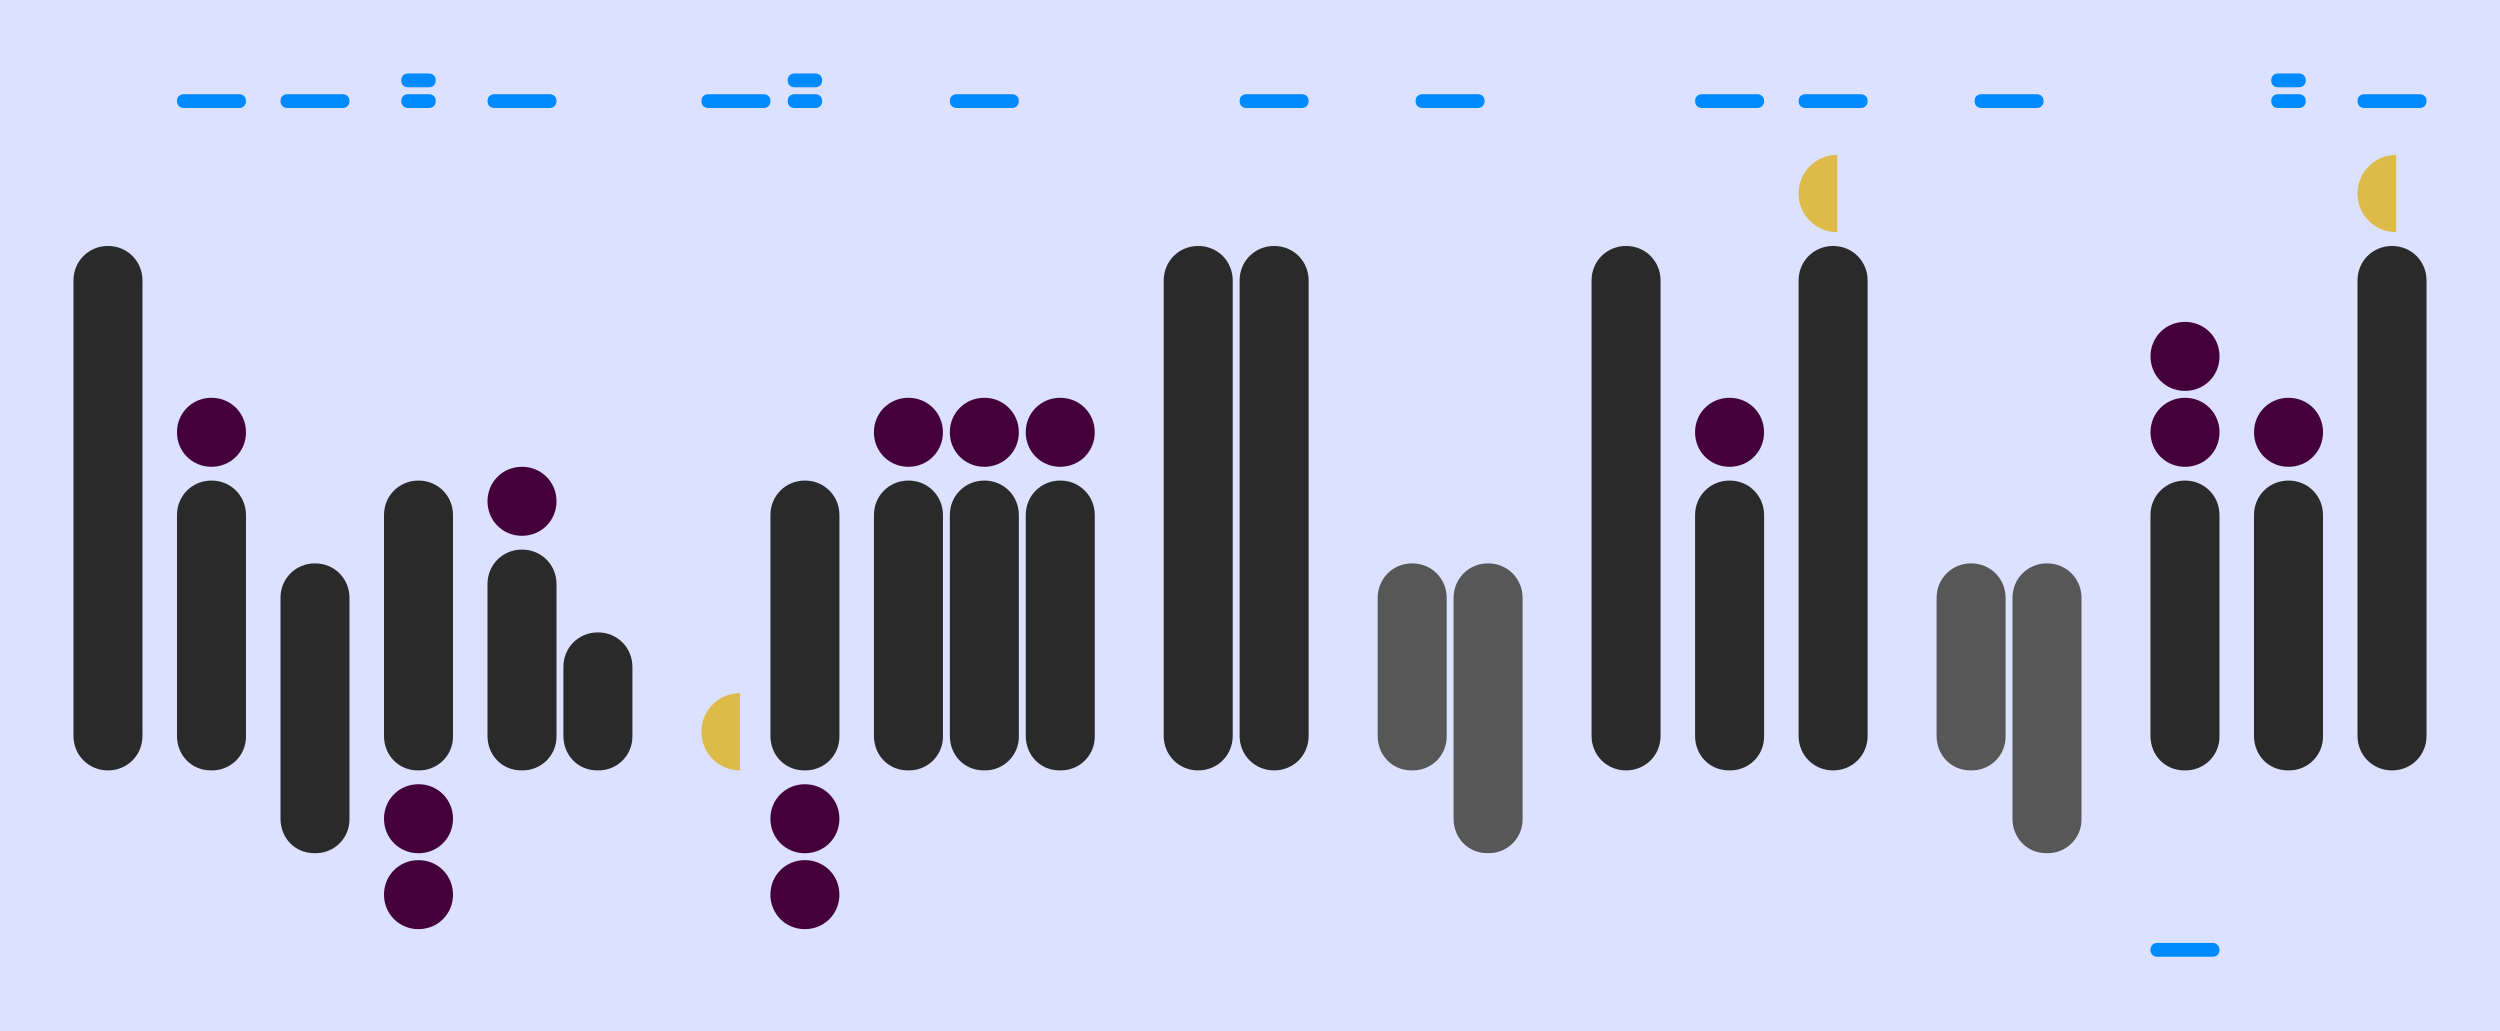
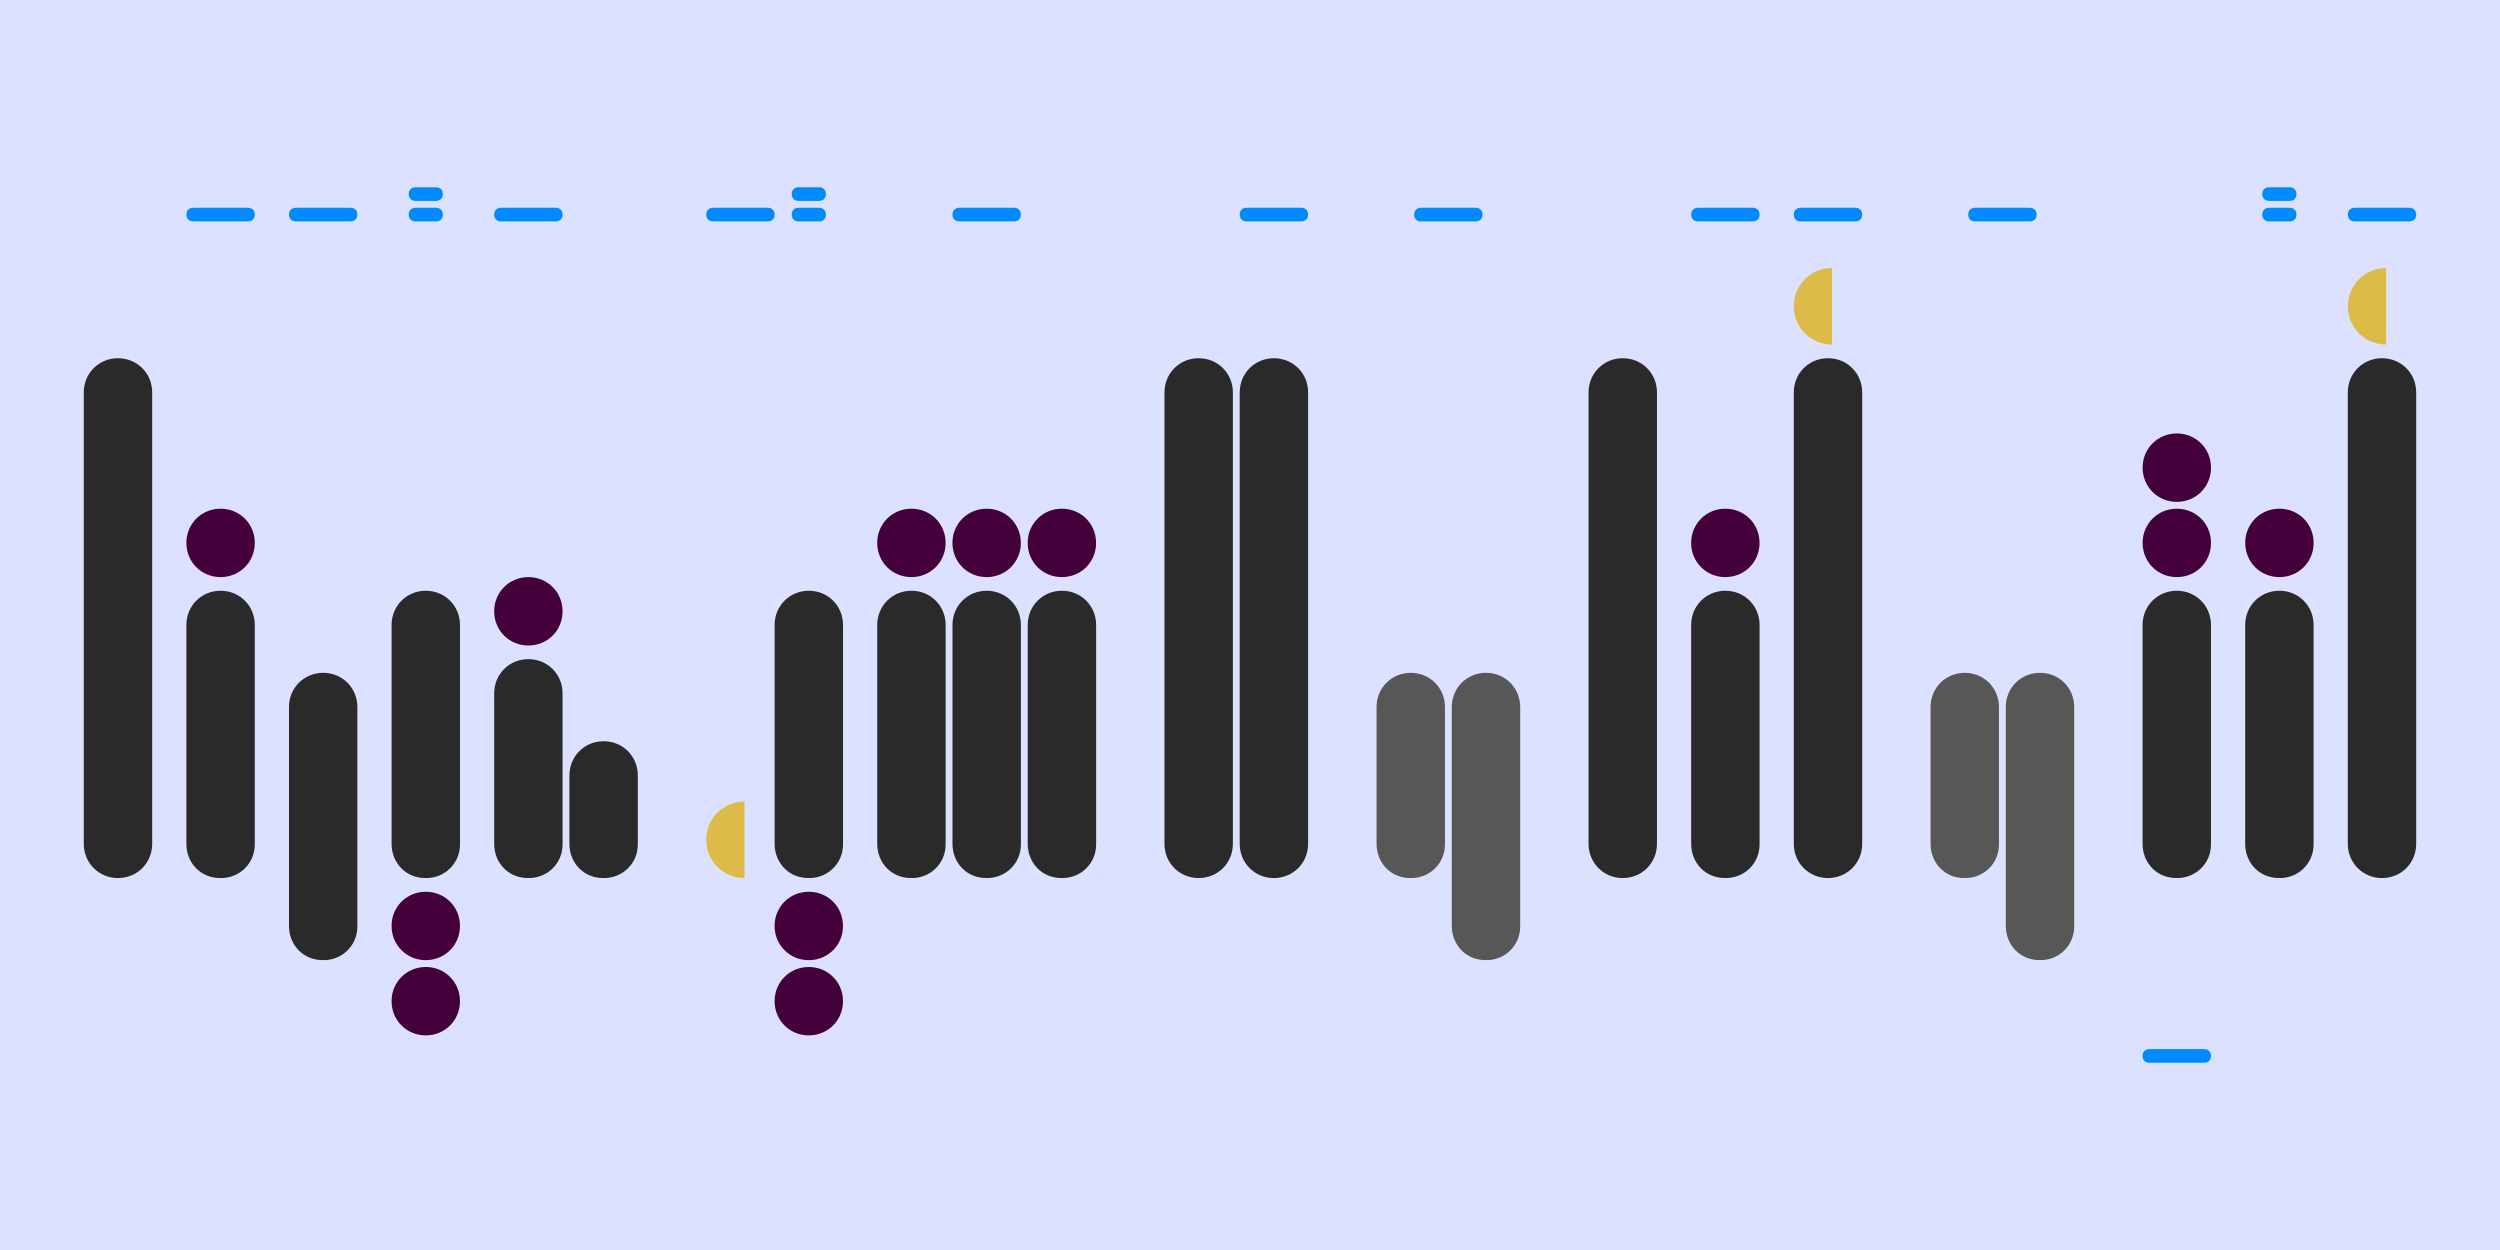
- <svg xmlns="http://www.w3.org/2000/svg" version="1.1" viewBox="0 0 340.26 140.21">
-   <rect x="-14.789" y="-18.939" width="356.54" height="169.17" fill="#dbe1ff" style="paint-order:markers fill stroke" />
-   <path d="m330.26 100.16v-61.986c0-2.63-2.066-4.696-4.696-4.696s-4.696 2.066-4.696 4.696v61.986c0 2.63 2.066 4.696 4.696 4.696s4.696-2.066 4.696-4.696z" fill="#2a2a2a" />
-   <path d="m326.13 31.601v-10.519c-2.911 0-5.259 2.348-5.259 5.259s2.348 5.259 5.259 5.259z" fill="#dcbb48" />
-   <path d="m329.32 12.818h-7.513c-0.564 0-0.939 0.376-0.939 0.939 0 0.564 0.376 0.939 0.939 0.939h7.513c0.564 0 0.939-0.376 0.939-0.939 0-0.564-0.376-0.939-0.939-0.939z" fill="#008aff" />
-   <path d="m311.48 63.533c2.63 0 4.696-2.066 4.696-4.696s-2.066-4.696-4.696-4.696c-2.63 0-4.696 2.066-4.696 4.696s2.066 4.696 4.696 4.696z" fill="#44003b" />
-   <path d="m316.17 100.25v-30.148c0-2.63-2.066-4.696-4.696-4.696-2.63 0-4.696 2.066-4.696 4.696v30.054c0 2.63 1.972 4.696 4.602 4.696 2.63 0.094 4.79-1.972 4.79-4.602z" fill="#2a2a2a" />
-   <path d="m312.88 12.818h-2.817c-0.564 0-0.939 0.376-0.939 0.939 0 0.564 0.376 0.939 0.939 0.939h2.817c0.564 0 0.939-0.376 0.939-0.939 0-0.564-0.376-0.939-0.939-0.939zm-3.757-1.878c0 0.564 0.376 0.939 0.939 0.939h2.817c0.564 0 0.939-0.376 0.939-0.939s-0.376-0.939-0.939-0.939h-2.817c-0.564 0-0.939 0.376-0.939 0.939z" fill="#008aff" />
-   <path d="m297.39 63.533c2.63 0 4.696-2.066 4.696-4.696s-2.066-4.696-4.696-4.696-4.696 2.066-4.696 4.696 2.066 4.696 4.696 4.696zm-4.696-15.027c0 2.63 2.066 4.696 4.696 4.696s4.696-2.066 4.696-4.696c0-2.63-2.066-4.696-4.696-4.696s-4.696 2.066-4.696 4.696z" fill="#44003b" />
-   <path d="m302.08 100.25v-30.148c0-2.63-2.066-4.696-4.696-4.696s-4.696 2.066-4.696 4.696v30.054c0 2.63 1.972 4.696 4.602 4.696 2.63 0.094 4.79-1.972 4.79-4.602z" fill="#2a2a2a" />
-   <path d="m301.14 128.34h-7.513c-0.564 0-0.939 0.376-0.939 0.939s0.376 0.939 0.939 0.939h7.513c0.564 0 0.939-0.376 0.939-0.939s-0.376-0.939-0.939-0.939z" fill="#008aff" />
-   <path d="m272.97 100.25v-18.877c0-2.63-2.066-4.696-4.696-4.696s-4.696 2.066-4.696 4.696v18.784c0 2.63 1.972 4.696 4.602 4.696 2.63 0.094 4.79-1.972 4.79-4.602zm0.939 11.176c0 2.63 1.972 4.696 4.602 4.696 2.63 0.094 4.79-1.972 4.79-4.602v-30.148c0-2.63-2.066-4.696-4.696-4.696s-4.696 2.066-4.696 4.696z" fill="#575757" />
-   <path d="m277.2 12.818h-7.513c-0.564 0-0.939 0.376-0.939 0.939 0 0.564 0.376 0.939 0.939 0.939h7.513c0.564 0 0.939-0.376 0.939-0.939 0-0.564-0.376-0.939-0.939-0.939z" fill="#008aff" />
-   <path d="m254.19 100.16v-61.986c0-2.63-2.066-4.696-4.696-4.696s-4.696 2.066-4.696 4.696v61.986c0 2.63 2.066 4.696 4.696 4.696s4.696-2.066 4.696-4.696z" fill="#2a2a2a" />
-   <path d="m250.05 31.601v-10.519c-2.912 0-5.259 2.348-5.259 5.259s2.348 5.259 5.259 5.259z" fill="#dcbb48" />
-   <path d="m253.25 12.818h-7.513c-0.564 0-0.939 0.376-0.939 0.939 0 0.564 0.376 0.939 0.939 0.939h7.513c0.564 0 0.939-0.376 0.939-0.939 0-0.564-0.376-0.939-0.939-0.939z" fill="#008aff" />
-   <path d="m235.4 63.533c2.63 0 4.696-2.066 4.696-4.696s-2.066-4.696-4.696-4.696-4.696 2.066-4.696 4.696 2.066 4.696 4.696 4.696z" fill="#44003b" />
-   <path d="m240.1 100.25v-30.148c0-2.63-2.066-4.696-4.696-4.696s-4.696 2.066-4.696 4.696v30.054c0 2.63 1.972 4.696 4.602 4.696 2.63 0.094 4.79-1.972 4.79-4.602z" fill="#2a2a2a" />
-   <path d="m239.16 12.818h-7.513c-0.564 0-0.939 0.376-0.939 0.939 0 0.564 0.376 0.939 0.939 0.939h7.513c0.564 0 0.939-0.376 0.939-0.939 0-0.564-0.376-0.939-0.939-0.939z" fill="#008aff" />
-   <path d="m226.01 100.16v-61.986c0-2.63-2.066-4.696-4.696-4.696s-4.696 2.066-4.696 4.696v61.986c0 2.63 2.066 4.696 4.696 4.696s4.696-2.066 4.696-4.696z" fill="#2a2a2a" />
-   <path d="m196.9 100.25v-18.877c0-2.63-2.066-4.696-4.696-4.696s-4.696 2.066-4.696 4.696v18.784c0 2.63 1.972 4.696 4.602 4.696 2.63 0.094 4.79-1.972 4.79-4.602zm0.939 11.176c0 2.63 1.972 4.696 4.602 4.696 2.63 0.094 4.79-1.972 4.79-4.602v-30.148c0-2.63-2.066-4.696-4.696-4.696s-4.696 2.066-4.696 4.696z" fill="#575757" />
-   <path d="m201.12 12.818h-7.513c-0.564 0-0.939 0.376-0.939 0.939 0 0.564 0.376 0.939 0.939 0.939h7.513c0.564 0 0.939-0.376 0.939-0.939 0-0.564-0.376-0.939-0.939-0.939z" fill="#008aff" />
-   <path d="m178.11 100.16v-61.986c0-2.63-2.066-4.696-4.696-4.696s-4.696 2.066-4.696 4.696v61.986c0 2.63 2.066 4.696 4.696 4.696s4.696-2.066 4.696-4.696zm-19.723 0c0 2.63 2.066 4.696 4.696 4.696s4.696-2.066 4.696-4.696v-61.986c0-2.63-2.066-4.696-4.696-4.696s-4.696 2.066-4.696 4.696z" fill="#2a2a2a" />
-   <path d="m177.17 12.818h-7.513c-0.564 0-0.939 0.376-0.939 0.939 0 0.564 0.376 0.939 0.939 0.939h7.513c0.564 0 0.939-0.376 0.939-0.939 0-0.564-0.376-0.939-0.939-0.939z" fill="#008aff" />
-   <path d="m123.64 63.533c2.63 0 4.696-2.066 4.696-4.696s-2.066-4.696-4.696-4.696-4.696 2.066-4.696 4.696 2.066 4.696 4.696 4.696zm5.635-4.696c0 2.63 2.066 4.696 4.696 4.696 2.63 0 4.696-2.066 4.696-4.696s-2.066-4.696-4.696-4.696c-2.63 0-4.696 2.066-4.696 4.696zm10.331 0c0 2.63 2.066 4.696 4.696 4.696s4.696-2.066 4.696-4.696-2.066-4.696-4.696-4.696-4.696 2.066-4.696 4.696z" fill="#44003b" />
-   <path d="m128.34 100.25v-30.148c0-2.63-2.066-4.696-4.696-4.696s-4.696 2.066-4.696 4.696v30.054c0 2.63 1.972 4.696 4.602 4.696 2.63 0.094 4.79-1.972 4.79-4.602zm0.939-0.094c0 2.63 1.972 4.696 4.602 4.696 2.63 0.094 4.79-1.972 4.79-4.602v-30.148c0-2.63-2.066-4.696-4.696-4.696-2.63 0-4.696 2.066-4.696 4.696zm10.331 0c0 2.63 1.972 4.696 4.602 4.696 2.63 0.094 4.79-1.972 4.79-4.602v-30.148c0-2.63-2.066-4.696-4.696-4.696s-4.696 2.066-4.696 4.696z" fill="#2a2a2a" />
-   <path d="m137.73 12.818h-7.513c-0.564 0-0.939 0.376-0.939 0.939 0 0.564 0.376 0.939 0.939 0.939h7.513c0.564 0 0.939-0.376 0.939-0.939 0-0.564-0.376-0.939-0.939-0.939z" fill="#008aff" />
-   <path d="m109.55 126.46c2.63 0 4.696-2.066 4.696-4.696 0-2.63-2.066-4.696-4.696-4.696s-4.696 2.066-4.696 4.696c0 2.63 2.066 4.696 4.696 4.696zm-4.696-15.027c0 2.63 2.066 4.696 4.696 4.696s4.696-2.066 4.696-4.696-2.066-4.696-4.696-4.696-4.696 2.066-4.696 4.696z" fill="#44003b" />
-   <path d="m114.25 100.25v-30.148c0-2.63-2.066-4.696-4.696-4.696s-4.696 2.066-4.696 4.696v30.054c0 2.63 1.972 4.696 4.602 4.696 2.63 0.094 4.79-1.972 4.79-4.602z" fill="#2a2a2a" />
-   <path d="m110.96 12.818h-2.817c-0.564 0-0.939 0.376-0.939 0.939 0 0.564 0.376 0.939 0.939 0.939h2.817c0.564 0 0.939-0.376 0.939-0.939 0-0.564-0.376-0.939-0.939-0.939zm-3.757-1.878c0 0.564 0.376 0.939 0.939 0.939h2.817c0.564 0 0.939-0.376 0.939-0.939s-0.376-0.939-0.939-0.939h-2.817c-0.564 0-0.939 0.376-0.939 0.939z" fill="#008aff" />
-   <path d="m100.72 104.86v-10.519c-2.911 0-5.259 2.348-5.259 5.259 0 2.912 2.348 5.259 5.259 5.259z" fill="#dcbb48" />
-   <path d="m103.92 12.818h-7.513c-0.564 0-0.939 0.376-0.939 0.939 0 0.564 0.376 0.939 0.939 0.939h7.513c0.564 0 0.939-0.376 0.939-0.939 0-0.564-0.376-0.939-0.939-0.939z" fill="#008aff" />
-   <path d="m71.046 72.925c2.63 0 4.696-2.066 4.696-4.696s-2.066-4.696-4.696-4.696-4.696 2.066-4.696 4.696 2.066 4.696 4.696 4.696z" fill="#44003b" />
-   <path d="m86.073 100.25v-9.486c0-2.63-2.066-4.696-4.696-4.696s-4.696 2.066-4.696 4.696v9.392c0 2.63 1.972 4.696 4.602 4.696 2.63 0.094 4.79-1.972 4.79-4.602zm-19.723-0.094c0 2.63 1.972 4.696 4.602 4.696 2.63 0.094 4.79-1.972 4.79-4.602v-20.756c0-2.63-2.066-4.696-4.696-4.696s-4.696 2.066-4.696 4.696z" fill="#2a2a2a" />
-   <path d="m74.803 12.818h-7.513c-0.564 0-0.939 0.376-0.939 0.939 0 0.564 0.376 0.939 0.939 0.939h7.513c0.564 0 0.939-0.376 0.939-0.939 0-0.564-0.376-0.939-0.939-0.939z" fill="#008aff" />
-   <path d="m56.959 126.46c2.63 0 4.696-2.066 4.696-4.696 0-2.63-2.066-4.696-4.696-4.696s-4.696 2.066-4.696 4.696c0 2.63 2.066 4.696 4.696 4.696zm-4.696-15.027c0 2.63 2.066 4.696 4.696 4.696s4.696-2.066 4.696-4.696-2.066-4.696-4.696-4.696-4.696 2.066-4.696 4.696z" fill="#44003b" />
-   <path d="m61.655 100.25v-30.148c0-2.63-2.066-4.696-4.696-4.696s-4.696 2.066-4.696 4.696v30.054c0 2.63 1.972 4.696 4.602 4.696 2.63 0.094 4.79-1.972 4.79-4.602z" fill="#2a2a2a" />
-   <path d="m58.368 12.818h-2.817c-0.564 0-0.939 0.376-0.939 0.939 0 0.564 0.376 0.939 0.939 0.939h2.817c0.564 0 0.939-0.376 0.939-0.939 0-0.564-0.376-0.939-0.939-0.939zm-3.757-1.878c0 0.564 0.376 0.939 0.939 0.939h2.817c0.564 0 0.939-0.376 0.939-0.939s-0.376-0.939-0.939-0.939h-2.817c-0.564 0-0.939 0.376-0.939 0.939z" fill="#008aff" />
-   <path d="m47.567 111.52v-30.148c0-2.63-2.066-4.696-4.696-4.696s-4.696 2.066-4.696 4.696v30.054c0 2.63 1.972 4.696 4.602 4.696 2.63 0.094 4.79-1.972 4.79-4.602z" fill="#2a2a2a" />
-   <path d="m46.628 12.818h-7.513c-0.564 0-0.939 0.376-0.939 0.939 0 0.564 0.376 0.939 0.939 0.939h7.513c0.564 0 0.939-0.376 0.939-0.939 0-0.564-0.376-0.939-0.939-0.939z" fill="#008aff" />
-   <path d="m28.784 63.533c2.63 0 4.696-2.066 4.696-4.696s-2.066-4.696-4.696-4.696-4.696 2.066-4.696 4.696 2.066 4.696 4.696 4.696z" fill="#44003b" />
-   <path d="m33.479 100.25v-30.148c0-2.63-2.066-4.696-4.696-4.696s-4.696 2.066-4.696 4.696v30.054c0 2.63 1.972 4.696 4.602 4.696 2.63 0.094 4.79-1.972 4.79-4.602z" fill="#2a2a2a" />
-   <path d="m32.54 12.818h-7.513c-0.564 0-0.939 0.376-0.939 0.939 0 0.564 0.376 0.939 0.939 0.939h7.513c0.564 0 0.939-0.376 0.939-0.939 0-0.564-0.376-0.939-0.939-0.939z" fill="#008aff" />
-   <path d="m19.392 100.16v-61.986c0-2.63-2.066-4.696-4.696-4.696s-4.696 2.066-4.696 4.696v61.986c0 2.63 2.066 4.696 4.696 4.696s4.696-2.066 4.696-4.696z" fill="#2a2a2a" />
-   <g stroke-width="93.918">
-     <path d="m288 100.16" />
-     <path d="m258.88 100.16" />
-     <path d="m211.92 100.16" />
-     <path d="m182.81 100.16" />
-     <path d="m153.69 100.16" />
-     <path d="m90.769 100.16" />
+ <svg xmlns="http://www.w3.org/2000/svg" version="1.1" viewBox="0 0 320 160">
+   <rect x="-18.27" y="-4.585" width="356.54" height="169.17" fill="#dbe1ff" style="paint-order:markers fill stroke" />
+   <g transform="matrix(.93221 0 0 .93221 1.4022 14.643)">
+     <path d="m330.26 100.16v-61.986c0-2.63-2.066-4.696-4.696-4.696s-4.696 2.066-4.696 4.696v61.986c0 2.63 2.066 4.696 4.696 4.696s4.696-2.066 4.696-4.696z" fill="#2a2a2a" />
+     <path d="m326.13 31.601v-10.519c-2.911 0-5.259 2.348-5.259 5.259s2.348 5.259 5.259 5.259z" fill="#dcbb48" />
+     <path d="m329.32 12.818h-7.513c-0.564 0-0.939 0.376-0.939 0.939 0 0.564 0.376 0.939 0.939 0.939h7.513c0.564 0 0.939-0.376 0.939-0.939 0-0.564-0.376-0.939-0.939-0.939z" fill="#008aff" />
+     <path d="m311.48 63.533c2.63 0 4.696-2.066 4.696-4.696s-2.066-4.696-4.696-4.696c-2.63 0-4.696 2.066-4.696 4.696s2.066 4.696 4.696 4.696z" fill="#44003b" />
+     <path d="m316.17 100.25v-30.148c0-2.63-2.066-4.696-4.696-4.696-2.63 0-4.696 2.066-4.696 4.696v30.054c0 2.63 1.972 4.696 4.602 4.696 2.63 0.094 4.79-1.972 4.79-4.602z" fill="#2a2a2a" />
+     <path d="m312.88 12.818h-2.817c-0.564 0-0.939 0.376-0.939 0.939 0 0.564 0.376 0.939 0.939 0.939h2.817c0.564 0 0.939-0.376 0.939-0.939 0-0.564-0.376-0.939-0.939-0.939zm-3.757-1.878c0 0.564 0.376 0.939 0.939 0.939h2.817c0.564 0 0.939-0.376 0.939-0.939s-0.376-0.939-0.939-0.939h-2.817c-0.564 0-0.939 0.376-0.939 0.939z" fill="#008aff" />
+     <path d="m297.39 63.533c2.63 0 4.696-2.066 4.696-4.696s-2.066-4.696-4.696-4.696-4.696 2.066-4.696 4.696 2.066 4.696 4.696 4.696zm-4.696-15.027c0 2.63 2.066 4.696 4.696 4.696s4.696-2.066 4.696-4.696c0-2.63-2.066-4.696-4.696-4.696s-4.696 2.066-4.696 4.696z" fill="#44003b" />
+     <path d="m302.08 100.25v-30.148c0-2.63-2.066-4.696-4.696-4.696s-4.696 2.066-4.696 4.696v30.054c0 2.63 1.972 4.696 4.602 4.696 2.63 0.094 4.79-1.972 4.79-4.602z" fill="#2a2a2a" />
+     <path d="m301.14 128.34h-7.513c-0.564 0-0.939 0.376-0.939 0.939s0.376 0.939 0.939 0.939h7.513c0.564 0 0.939-0.376 0.939-0.939s-0.376-0.939-0.939-0.939z" fill="#008aff" />
+     <path d="m272.97 100.25v-18.877c0-2.63-2.066-4.696-4.696-4.696s-4.696 2.066-4.696 4.696v18.784c0 2.63 1.972 4.696 4.602 4.696 2.63 0.094 4.79-1.972 4.79-4.602zm0.939 11.176c0 2.63 1.972 4.696 4.602 4.696 2.63 0.094 4.79-1.972 4.79-4.602v-30.148c0-2.63-2.066-4.696-4.696-4.696s-4.696 2.066-4.696 4.696z" fill="#575757" />
+     <path d="m277.2 12.818h-7.513c-0.564 0-0.939 0.376-0.939 0.939 0 0.564 0.376 0.939 0.939 0.939h7.513c0.564 0 0.939-0.376 0.939-0.939 0-0.564-0.376-0.939-0.939-0.939z" fill="#008aff" />
+     <path d="m254.19 100.16v-61.986c0-2.63-2.066-4.696-4.696-4.696s-4.696 2.066-4.696 4.696v61.986c0 2.63 2.066 4.696 4.696 4.696s4.696-2.066 4.696-4.696z" fill="#2a2a2a" />
+     <path d="m250.05 31.601v-10.519c-2.912 0-5.259 2.348-5.259 5.259s2.348 5.259 5.259 5.259z" fill="#dcbb48" />
+     <path d="m253.25 12.818h-7.513c-0.564 0-0.939 0.376-0.939 0.939 0 0.564 0.376 0.939 0.939 0.939h7.513c0.564 0 0.939-0.376 0.939-0.939 0-0.564-0.376-0.939-0.939-0.939z" fill="#008aff" />
+     <path d="m235.4 63.533c2.63 0 4.696-2.066 4.696-4.696s-2.066-4.696-4.696-4.696-4.696 2.066-4.696 4.696 2.066 4.696 4.696 4.696z" fill="#44003b" />
+     <path d="m240.1 100.25v-30.148c0-2.63-2.066-4.696-4.696-4.696s-4.696 2.066-4.696 4.696v30.054c0 2.63 1.972 4.696 4.602 4.696 2.63 0.094 4.79-1.972 4.79-4.602z" fill="#2a2a2a" />
+     <path d="m239.16 12.818h-7.513c-0.564 0-0.939 0.376-0.939 0.939 0 0.564 0.376 0.939 0.939 0.939h7.513c0.564 0 0.939-0.376 0.939-0.939 0-0.564-0.376-0.939-0.939-0.939z" fill="#008aff" />
+     <path d="m226.01 100.16v-61.986c0-2.63-2.066-4.696-4.696-4.696s-4.696 2.066-4.696 4.696v61.986c0 2.63 2.066 4.696 4.696 4.696s4.696-2.066 4.696-4.696z" fill="#2a2a2a" />
+     <path d="m196.9 100.25v-18.877c0-2.63-2.066-4.696-4.696-4.696s-4.696 2.066-4.696 4.696v18.784c0 2.63 1.972 4.696 4.602 4.696 2.63 0.094 4.79-1.972 4.79-4.602zm0.939 11.176c0 2.63 1.972 4.696 4.602 4.696 2.63 0.094 4.79-1.972 4.79-4.602v-30.148c0-2.63-2.066-4.696-4.696-4.696s-4.696 2.066-4.696 4.696z" fill="#575757" />
+     <path d="m201.12 12.818h-7.513c-0.564 0-0.939 0.376-0.939 0.939 0 0.564 0.376 0.939 0.939 0.939h7.513c0.564 0 0.939-0.376 0.939-0.939 0-0.564-0.376-0.939-0.939-0.939z" fill="#008aff" />
+     <path d="m178.11 100.16v-61.986c0-2.63-2.066-4.696-4.696-4.696s-4.696 2.066-4.696 4.696v61.986c0 2.63 2.066 4.696 4.696 4.696s4.696-2.066 4.696-4.696zm-19.723 0c0 2.63 2.066 4.696 4.696 4.696s4.696-2.066 4.696-4.696v-61.986c0-2.63-2.066-4.696-4.696-4.696s-4.696 2.066-4.696 4.696z" fill="#2a2a2a" />
+     <path d="m177.17 12.818h-7.513c-0.564 0-0.939 0.376-0.939 0.939 0 0.564 0.376 0.939 0.939 0.939h7.513c0.564 0 0.939-0.376 0.939-0.939 0-0.564-0.376-0.939-0.939-0.939z" fill="#008aff" />
+     <path d="m123.64 63.533c2.63 0 4.696-2.066 4.696-4.696s-2.066-4.696-4.696-4.696-4.696 2.066-4.696 4.696 2.066 4.696 4.696 4.696zm5.635-4.696c0 2.63 2.066 4.696 4.696 4.696 2.63 0 4.696-2.066 4.696-4.696s-2.066-4.696-4.696-4.696c-2.63 0-4.696 2.066-4.696 4.696zm10.331 0c0 2.63 2.066 4.696 4.696 4.696s4.696-2.066 4.696-4.696-2.066-4.696-4.696-4.696-4.696 2.066-4.696 4.696z" fill="#44003b" />
+     <path d="m128.34 100.25v-30.148c0-2.63-2.066-4.696-4.696-4.696s-4.696 2.066-4.696 4.696v30.054c0 2.63 1.972 4.696 4.602 4.696 2.63 0.094 4.79-1.972 4.79-4.602zm0.939-0.094c0 2.63 1.972 4.696 4.602 4.696 2.63 0.094 4.79-1.972 4.79-4.602v-30.148c0-2.63-2.066-4.696-4.696-4.696-2.63 0-4.696 2.066-4.696 4.696zm10.331 0c0 2.63 1.972 4.696 4.602 4.696 2.63 0.094 4.79-1.972 4.79-4.602v-30.148c0-2.63-2.066-4.696-4.696-4.696s-4.696 2.066-4.696 4.696z" fill="#2a2a2a" />
+     <path d="m137.73 12.818h-7.513c-0.564 0-0.939 0.376-0.939 0.939 0 0.564 0.376 0.939 0.939 0.939h7.513c0.564 0 0.939-0.376 0.939-0.939 0-0.564-0.376-0.939-0.939-0.939z" fill="#008aff" />
+     <path d="m109.55 126.46c2.63 0 4.696-2.066 4.696-4.696 0-2.63-2.066-4.696-4.696-4.696s-4.696 2.066-4.696 4.696c0 2.63 2.066 4.696 4.696 4.696zm-4.696-15.027c0 2.63 2.066 4.696 4.696 4.696s4.696-2.066 4.696-4.696-2.066-4.696-4.696-4.696-4.696 2.066-4.696 4.696z" fill="#44003b" />
+     <path d="m114.25 100.25v-30.148c0-2.63-2.066-4.696-4.696-4.696s-4.696 2.066-4.696 4.696v30.054c0 2.63 1.972 4.696 4.602 4.696 2.63 0.094 4.79-1.972 4.79-4.602z" fill="#2a2a2a" />
+     <path d="m110.96 12.818h-2.817c-0.564 0-0.939 0.376-0.939 0.939 0 0.564 0.376 0.939 0.939 0.939h2.817c0.564 0 0.939-0.376 0.939-0.939 0-0.564-0.376-0.939-0.939-0.939zm-3.757-1.878c0 0.564 0.376 0.939 0.939 0.939h2.817c0.564 0 0.939-0.376 0.939-0.939s-0.376-0.939-0.939-0.939h-2.817c-0.564 0-0.939 0.376-0.939 0.939z" fill="#008aff" />
+     <path d="m100.72 104.86v-10.519c-2.911 0-5.259 2.348-5.259 5.259 0 2.912 2.348 5.259 5.259 5.259z" fill="#dcbb48" />
+     <path d="m103.92 12.818h-7.513c-0.564 0-0.939 0.376-0.939 0.939 0 0.564 0.376 0.939 0.939 0.939h7.513c0.564 0 0.939-0.376 0.939-0.939 0-0.564-0.376-0.939-0.939-0.939z" fill="#008aff" />
+     <path d="m71.046 72.925c2.63 0 4.696-2.066 4.696-4.696s-2.066-4.696-4.696-4.696-4.696 2.066-4.696 4.696 2.066 4.696 4.696 4.696z" fill="#44003b" />
+     <path d="m86.073 100.25v-9.486c0-2.63-2.066-4.696-4.696-4.696s-4.696 2.066-4.696 4.696v9.392c0 2.63 1.972 4.696 4.602 4.696 2.63 0.094 4.79-1.972 4.79-4.602zm-19.723-0.094c0 2.63 1.972 4.696 4.602 4.696 2.63 0.094 4.79-1.972 4.79-4.602v-20.756c0-2.63-2.066-4.696-4.696-4.696s-4.696 2.066-4.696 4.696z" fill="#2a2a2a" />
+     <path d="m74.803 12.818h-7.513c-0.564 0-0.939 0.376-0.939 0.939 0 0.564 0.376 0.939 0.939 0.939h7.513c0.564 0 0.939-0.376 0.939-0.939 0-0.564-0.376-0.939-0.939-0.939z" fill="#008aff" />
+     <path d="m56.959 126.46c2.63 0 4.696-2.066 4.696-4.696 0-2.63-2.066-4.696-4.696-4.696s-4.696 2.066-4.696 4.696c0 2.63 2.066 4.696 4.696 4.696zm-4.696-15.027c0 2.63 2.066 4.696 4.696 4.696s4.696-2.066 4.696-4.696-2.066-4.696-4.696-4.696-4.696 2.066-4.696 4.696z" fill="#44003b" />
+     <path d="m61.655 100.25v-30.148c0-2.63-2.066-4.696-4.696-4.696s-4.696 2.066-4.696 4.696v30.054c0 2.63 1.972 4.696 4.602 4.696 2.63 0.094 4.79-1.972 4.79-4.602z" fill="#2a2a2a" />
+     <path d="m58.368 12.818h-2.817c-0.564 0-0.939 0.376-0.939 0.939 0 0.564 0.376 0.939 0.939 0.939h2.817c0.564 0 0.939-0.376 0.939-0.939 0-0.564-0.376-0.939-0.939-0.939zm-3.757-1.878c0 0.564 0.376 0.939 0.939 0.939h2.817c0.564 0 0.939-0.376 0.939-0.939s-0.376-0.939-0.939-0.939h-2.817c-0.564 0-0.939 0.376-0.939 0.939z" fill="#008aff" />
+     <path d="m47.567 111.52v-30.148c0-2.63-2.066-4.696-4.696-4.696s-4.696 2.066-4.696 4.696v30.054c0 2.63 1.972 4.696 4.602 4.696 2.63 0.094 4.79-1.972 4.79-4.602z" fill="#2a2a2a" />
+     <path d="m46.628 12.818h-7.513c-0.564 0-0.939 0.376-0.939 0.939 0 0.564 0.376 0.939 0.939 0.939h7.513c0.564 0 0.939-0.376 0.939-0.939 0-0.564-0.376-0.939-0.939-0.939z" fill="#008aff" />
+     <path d="m28.784 63.533c2.63 0 4.696-2.066 4.696-4.696s-2.066-4.696-4.696-4.696-4.696 2.066-4.696 4.696 2.066 4.696 4.696 4.696z" fill="#44003b" />
+     <path d="m33.479 100.25v-30.148c0-2.63-2.066-4.696-4.696-4.696s-4.696 2.066-4.696 4.696v30.054c0 2.63 1.972 4.696 4.602 4.696 2.63 0.094 4.79-1.972 4.79-4.602z" fill="#2a2a2a" />
+     <path d="m32.54 12.818h-7.513c-0.564 0-0.939 0.376-0.939 0.939 0 0.564 0.376 0.939 0.939 0.939h7.513c0.564 0 0.939-0.376 0.939-0.939 0-0.564-0.376-0.939-0.939-0.939z" fill="#008aff" />
+     <path d="m19.392 100.16v-61.986c0-2.63-2.066-4.696-4.696-4.696s-4.696 2.066-4.696 4.696v61.986c0 2.63 2.066 4.696 4.696 4.696s4.696-2.066 4.696-4.696z" fill="#2a2a2a" />
+     <g stroke-width="93.918">
+       <path d="m288 100.16" />
+       <path d="m258.88 100.16" />
+       <path d="m211.92 100.16" />
+       <path d="m182.81 100.16" />
+       <path d="m153.69 100.16" />
+       <path d="m90.769 100.16" />
+     </g>
  </g>
</svg>
